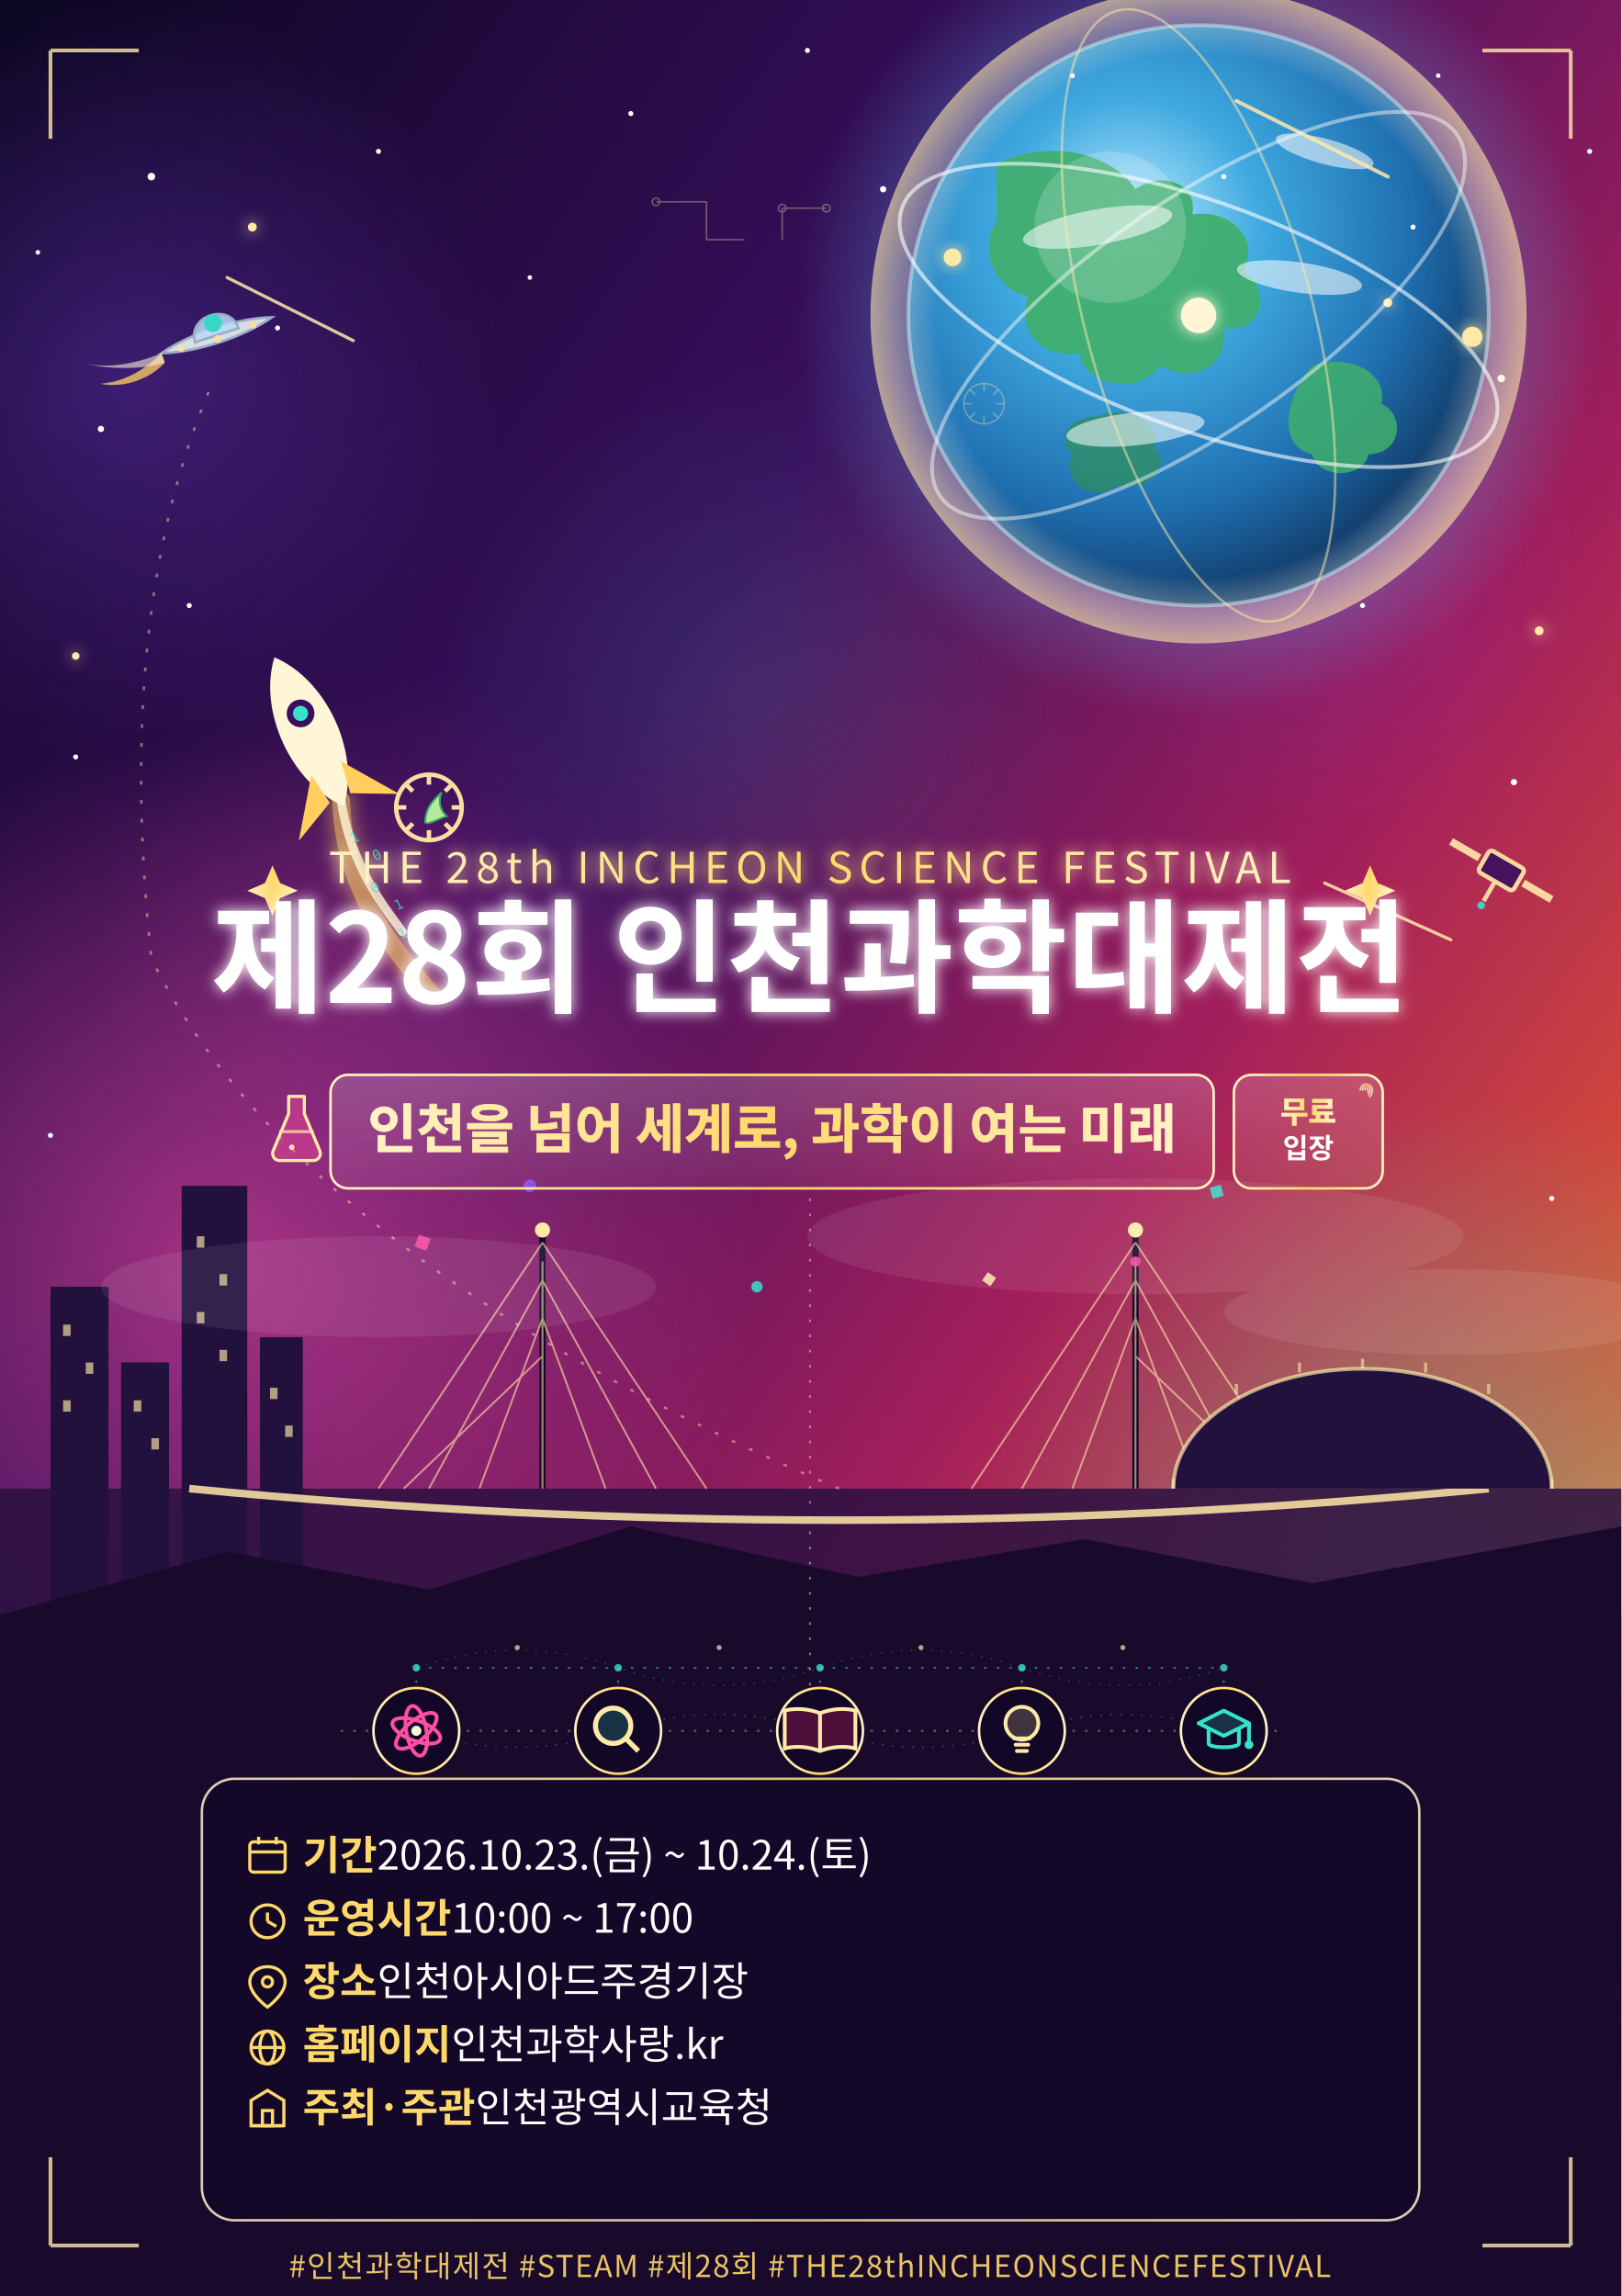
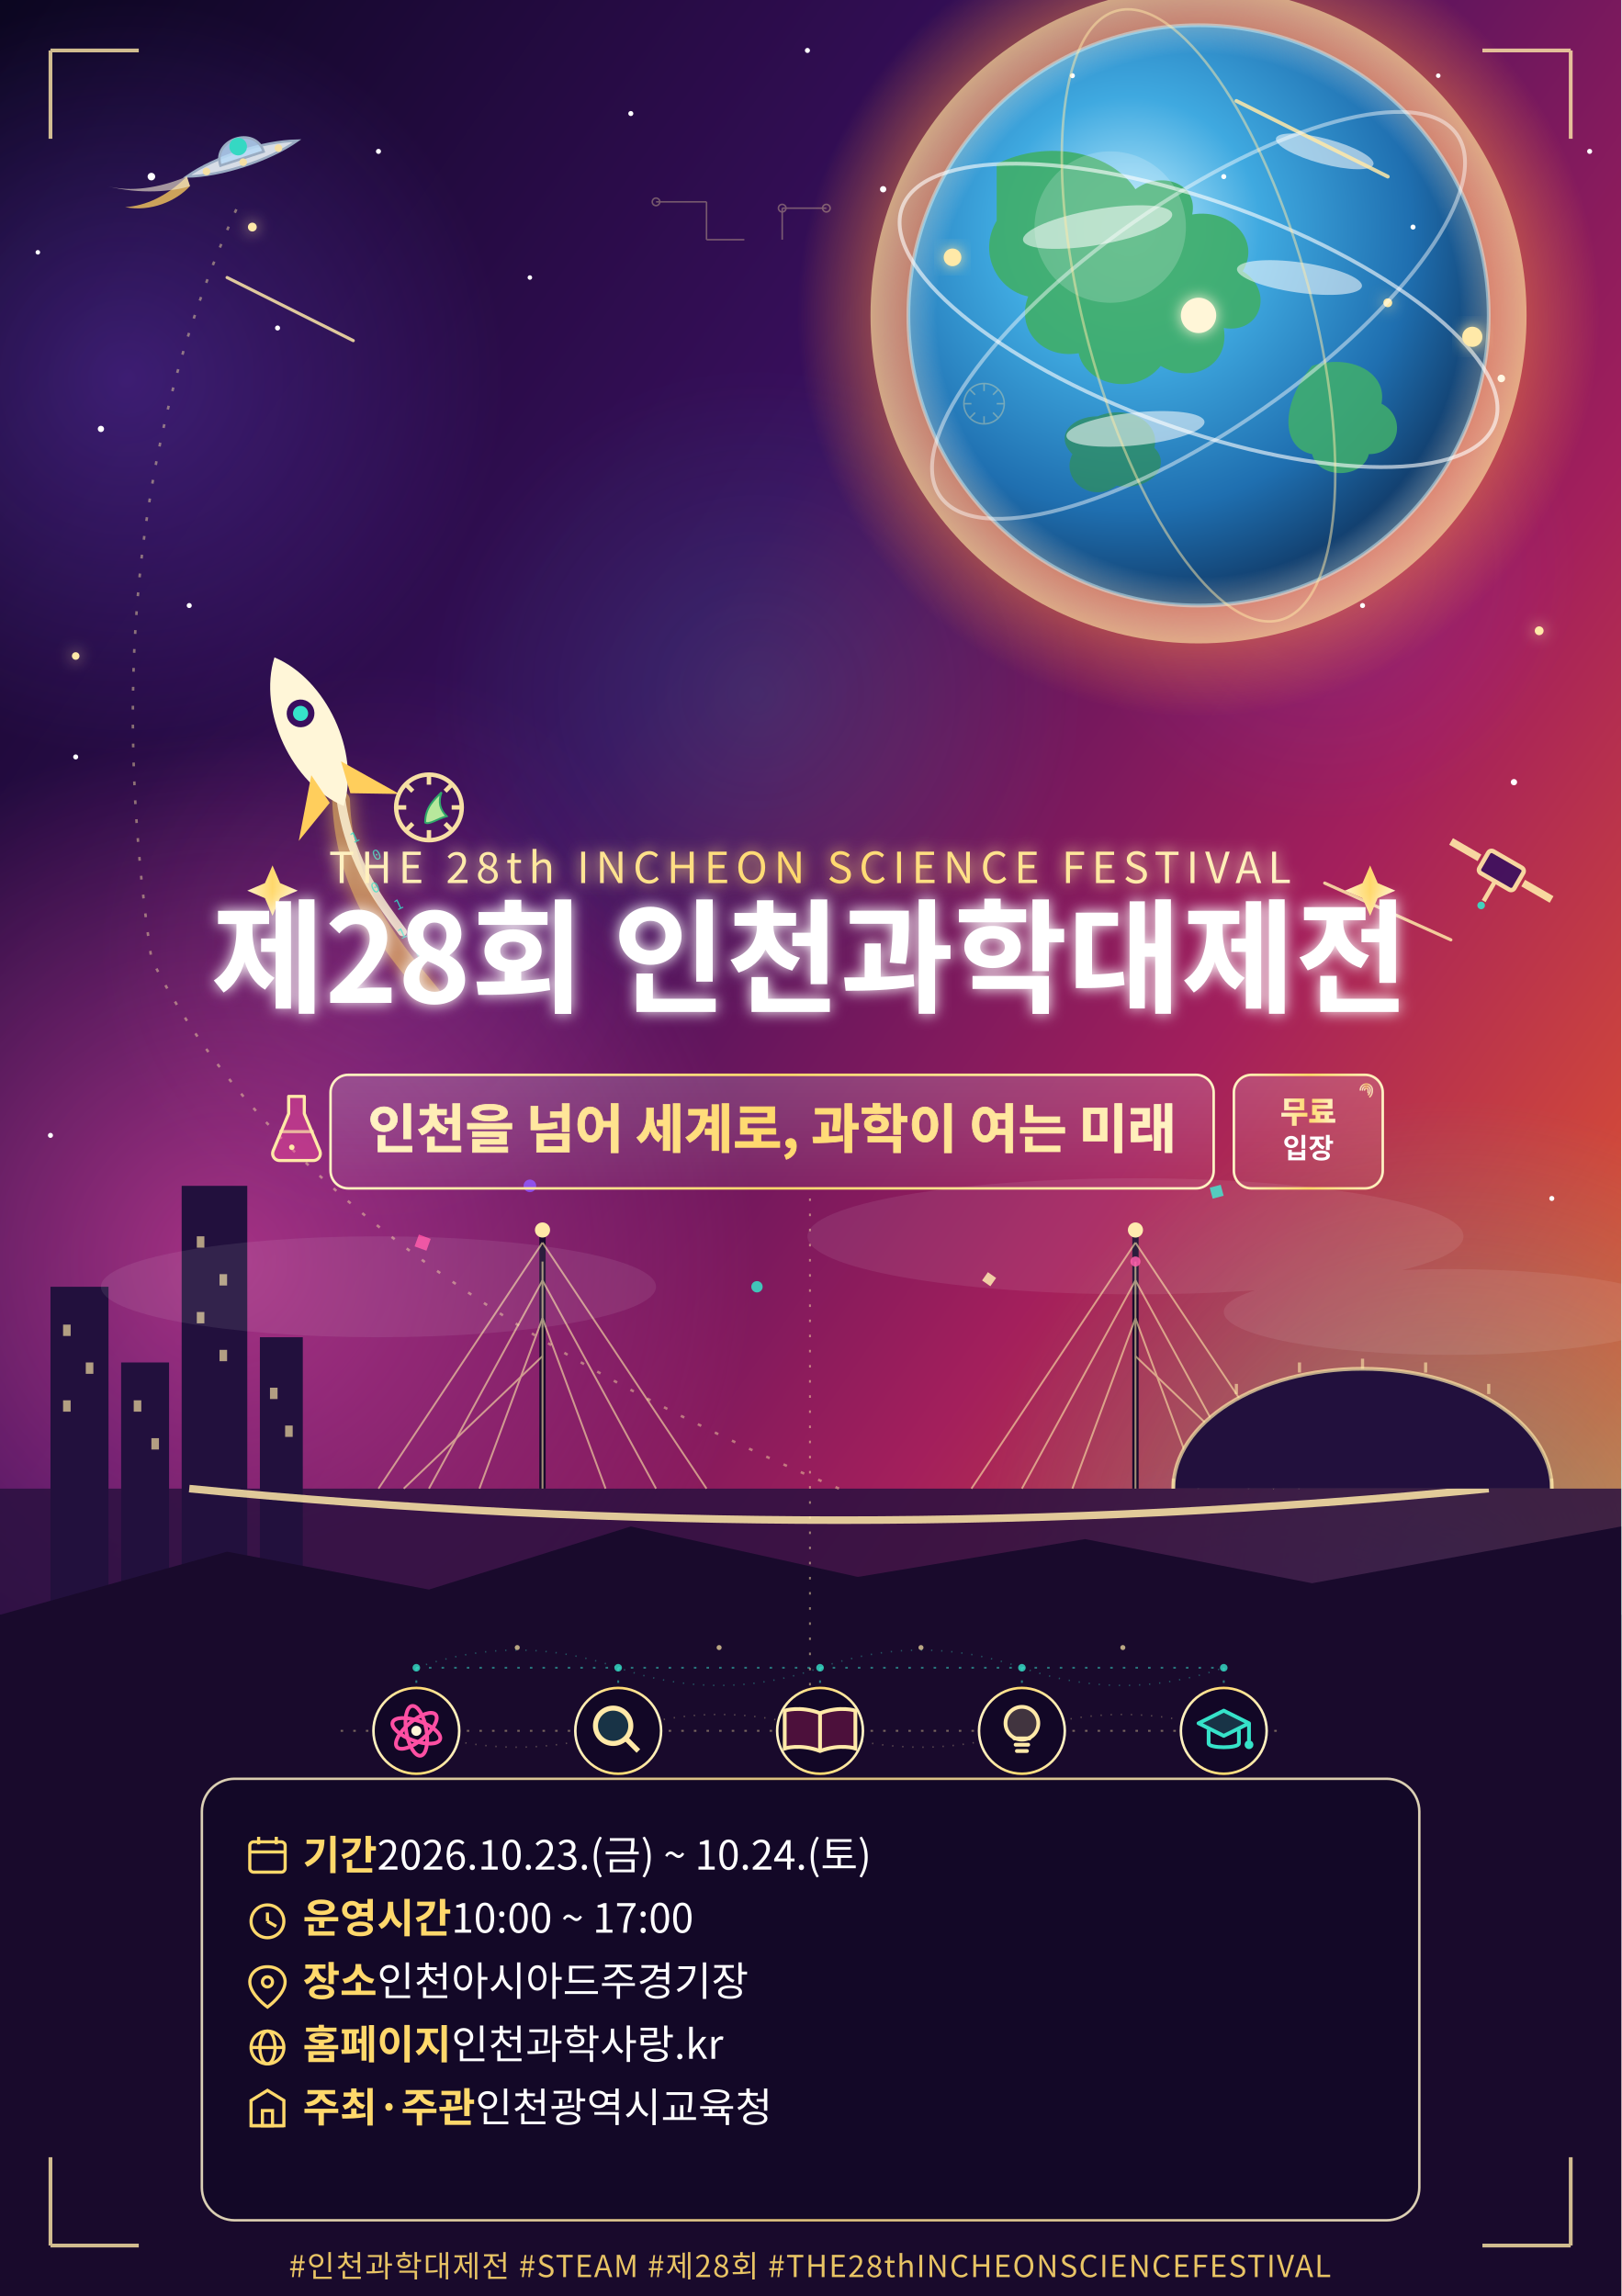
<svg xmlns="http://www.w3.org/2000/svg" width="257mm" height="364mm" viewBox="0 0 1285 1820" font-family="Noto Sans CJK KR, sans-serif">
  <defs>
    <linearGradient id="bg" x1="0%" y1="0%" x2="100%" y2="100%">
      <stop offset="0%" stop-color="#0b0620" />
      <stop offset="35%" stop-color="#3a0f5e" />
      <stop offset="60%" stop-color="#a31f5c" />
      <stop offset="80%" stop-color="#e0552f" />
      <stop offset="100%" stop-color="#ffc24b" />
    </linearGradient>
    <radialGradient id="sun" cx="50%" cy="50%" r="50%">
      <stop offset="0%" stop-color="#fff6d8" />
      <stop offset="45%" stop-color="#ffce5c" stop-opacity="0.95" />
      <stop offset="75%" stop-color="#ff8a3d" stop-opacity="0.55" />
      <stop offset="100%" stop-color="#ff8a3d" stop-opacity="0" />
    </radialGradient>
    <radialGradient id="earthGlow" cx="50%" cy="50%" r="50%">
      <stop offset="0%" stop-color="#bfe9ff" stop-opacity="0.9" />
      <stop offset="60%" stop-color="#5fc4ff" stop-opacity="0.4" />
      <stop offset="100%" stop-color="#5fc4ff" stop-opacity="0" />
    </radialGradient>
    <radialGradient id="earthSphere" cx="38%" cy="35%" r="65%">
      <stop offset="0%" stop-color="#bfeeff" />
      <stop offset="35%" stop-color="#3fa9e0" />
      <stop offset="75%" stop-color="#1f6fb0" />
      <stop offset="100%" stop-color="#123f6e" />
    </radialGradient>
    <clipPath id="earthClip">
      <circle cx="950" cy="250" r="230" />
    </clipPath>
    <radialGradient id="nebulaPink" cx="50%" cy="50%" r="50%">
      <stop offset="0%" stop-color="#ff4fa3" stop-opacity="0.55" />
      <stop offset="100%" stop-color="#ff4fa3" stop-opacity="0" />
    </radialGradient>
    <radialGradient id="nebulaTeal" cx="50%" cy="50%" r="50%">
      <stop offset="0%" stop-color="#36e2c9" stop-opacity="0.4" />
      <stop offset="100%" stop-color="#36e2c9" stop-opacity="0" />
    </radialGradient>
    <radialGradient id="nebulaPurple" cx="50%" cy="50%" r="50%">
      <stop offset="0%" stop-color="#8a4dff" stop-opacity="0.5" />
      <stop offset="100%" stop-color="#8a4dff" stop-opacity="0" />
    </radialGradient>
    <linearGradient id="panel" x1="0%" y1="0%" x2="0%" y2="100%">
      <stop offset="0%" stop-color="#ffffff" stop-opacity="0.18" />
      <stop offset="100%" stop-color="#ffffff" stop-opacity="0.05" />
    </linearGradient>
    <linearGradient id="goldText" x1="0%" y1="0%" x2="100%" y2="0%">
      <stop offset="0%" stop-color="#fff2c4" />
      <stop offset="50%" stop-color="#ffd86b" />
      <stop offset="100%" stop-color="#fff2c4" />
    </linearGradient>
    <radialGradient id="ringGlow" cx="50%" cy="50%" r="50%">
      <stop offset="80%" stop-color="#ffffff" stop-opacity="0" />
      <stop offset="100%" stop-color="#ffe9a8" stop-opacity="0.6" />
    </radialGradient>
    <filter id="glow" x="-50%" y="-50%" width="200%" height="200%">
      <feGaussianBlur stdDeviation="6" result="b" />
      <feMerge>
        <feMergeNode in="b" />
        <feMergeNode in="SourceGraphic" />
      </feMerge>
    </filter>
  </defs>
  <rect x="0" y="0" width="1285" height="1820" fill="url(#bg)" />
  <circle cx="180" cy="1000" r="420" fill="url(#nebulaPink)" />
  <circle cx="1150" cy="1250" r="380" fill="url(#nebulaTeal)" />
  <circle cx="1000" cy="1500" r="350" fill="url(#nebulaPurple)" />
  <circle cx="100" cy="300" r="300" fill="url(#nebulaPurple)" opacity="0.6" />
  <circle cx="600" cy="550" r="260" fill="url(#nebulaTeal)" opacity="0.3" />
  <circle cx="300" cy="750" r="220" fill="url(#nebulaPink)" opacity="0.25" />
  <circle cx="1050" cy="450" r="200" fill="url(#nebulaPurple)" opacity="0.3" />
-   <circle cx="950" cy="250" r="320" fill="url(#earthGlow)" />
+   <circle cx="950" cy="250" r="320" fill="url(#sun)" />
  <circle cx="950" cy="250" r="230" fill="url(#earthSphere)" />
  <g clip-path="url(#earthClip)">
    <path d="M790 130 C830 110 880 120 900 150 C920 135 950 145 945 170 C975 165 1000 190 985 215 C1010 230 1000 265 970 260 C975 290 945 305 920 290 C900 315 860 305 855 280 C825 285 805 260 815 235 C790 230 775 200 790 175 Z" fill="#3fae6b" opacity="0.92" />
    <path d="M1040 290 C1070 280 1100 295 1095 320 C1115 330 1110 360 1085 360 C1080 380 1045 380 1040 360 C1015 355 1015 320 1040 290 Z" fill="#3fae6b" opacity="0.85" />
    <path d="M870 330 C895 320 920 335 915 355 C930 370 910 390 885 385 C865 400 840 380 850 360 C835 345 850 330 870 330 Z" fill="#2f8f57" opacity="0.7" />
    <g fill="#ffffff" opacity="0.55">
      <ellipse cx="870" cy="180" rx="60" ry="14" transform="rotate(-10 870 180)" />
      <ellipse cx="1030" cy="220" rx="50" ry="12" transform="rotate(8 1030 220)" />
      <ellipse cx="900" cy="340" rx="55" ry="13" transform="rotate(-6 900 340)" />
      <ellipse cx="1050" cy="120" rx="40" ry="10" transform="rotate(15 1050 120)" />
    </g>
  </g>
  <circle cx="950" cy="250" r="230" fill="none" stroke="#bfeeff" stroke-width="3" opacity="0.5" />
  <circle cx="880" cy="180" r="60" fill="#ffffff" opacity="0.18" />
  <g fill="#ffffff">
    <circle cx="120" cy="140" r="3" />
    <circle cx="220" cy="260" r="2" />
    <circle cx="80" cy="340" r="2.5" />
    <circle cx="300" cy="120" r="2" />
    <circle cx="1120" cy="180" r="2" />
    <circle cx="1190" cy="300" r="3" />
    <circle cx="60" cy="600" r="2" />
    <circle cx="1200" cy="620" r="2.5" />
    <circle cx="40" cy="900" r="2" />
    <circle cx="1230" cy="950" r="2" />
    <circle cx="500" cy="90" r="2" />
    <circle cx="700" cy="150" r="2.5" />
    <circle cx="850" cy="60" r="2" />
    <circle cx="150" cy="480" r="2" />
    <circle cx="1080" cy="480" r="2" />
    <circle cx="970" cy="140" r="2" />
    <circle cx="420" cy="220" r="1.8" />
    <circle cx="1260" cy="120" r="2" />
    <circle cx="30" cy="200" r="1.8" />
    <circle cx="640" cy="40" r="2" />
    <circle cx="1140" cy="60" r="1.8" />
  </g>
  <g fill="#ffe9a8" filter="url(#glow)">
    <circle cx="200" cy="180" r="3.5" />
    <circle cx="1100" cy="240" r="3.5" />
    <circle cx="60" cy="520" r="3" />
    <circle cx="1220" cy="500" r="3.5" />
  </g>
  <g stroke="#ffe9a8" stroke-width="1.2" opacity="0.35" fill="none">
    <path d="M520 160 h40 M560 160 v30 M560 190 h30 M620 190 v-25 M620 165 h35" />
    <circle cx="520" cy="160" r="3" />
    <circle cx="620" cy="165" r="3" />
    <circle cx="655" cy="165" r="3" />
    <circle cx="780" cy="320" r="16" />
    <path d="M780 304 v6 M780 330 v6 M764 320 h6 M790 320 h6 M768.7 308.7 l4.2 4.2 M787.1 327.1 l4.2 4.2 M768.7 331.3 l4.2 -4.2 M787.1 312.9 l4.2 -4.2" />
  </g>
  <g stroke="#ffe9a8" stroke-linecap="round" opacity="0.85">
    <line x1="980" y1="80" x2="1100" y2="140" stroke-width="3" />
    <line x1="180" y1="220" x2="280" y2="270" stroke-width="2.5" />
    <line x1="1050" y1="700" x2="1150" y2="745" stroke-width="2.5" />
  </g>
  <path d="M0 1180 L1285 1180 L1285 1820 L0 1820 Z" fill="#2a1140" opacity="0.85" />
  <path d="M0 1280 L1285 1280 L1285 1820 L0 1820 Z" fill="#190a2c" />
  <g fill="#22103d">
    <rect x="40" y="1020" width="46" height="260" />
    <rect x="96" y="1080" width="38" height="200" />
    <rect x="144" y="940" width="52" height="340" />
    <rect x="206" y="1060" width="34" height="220" />
  </g>
  <g fill="#ffe9a8" opacity="0.65">
    <rect x="50" y="1050" width="6" height="9" />
    <rect x="68" y="1080" width="6" height="9" />
    <rect x="50" y="1110" width="6" height="9" />
    <rect x="106" y="1110" width="6" height="9" />
    <rect x="120" y="1140" width="6" height="9" />
    <rect x="156" y="980" width="6" height="9" />
    <rect x="174" y="1010" width="6" height="9" />
    <rect x="156" y="1040" width="6" height="9" />
    <rect x="174" y="1070" width="6" height="9" />
    <rect x="214" y="1100" width="6" height="9" />
    <rect x="226" y="1130" width="6" height="9" />
  </g>
  <g stroke="#190a2c" stroke-width="5">
    <line x1="430" y1="1180" x2="430" y2="980" />
    <line x1="900" y1="1180" x2="900" y2="980" />
  </g>
  <circle cx="430" cy="975" r="6" fill="#ffe9a8" />
  <circle cx="900" cy="975" r="6" fill="#ffe9a8" />
  <g stroke="#ffe9a8" stroke-width="1.5" opacity="0.6">
    <line x1="430" y1="985" x2="300" y2="1180" />
    <line x1="430" y1="1015" x2="340" y2="1180" />
    <line x1="430" y1="1045" x2="380" y2="1180" />
    <line x1="430" y1="985" x2="560" y2="1180" />
    <line x1="430" y1="1015" x2="520" y2="1180" />
    <line x1="430" y1="1045" x2="480" y2="1180" />
    <line x1="900" y1="985" x2="770" y2="1180" />
    <line x1="900" y1="1015" x2="810" y2="1180" />
    <line x1="900" y1="1045" x2="850" y2="1180" />
    <line x1="900" y1="985" x2="1030" y2="1180" />
    <line x1="900" y1="1015" x2="990" y2="1180" />
    <line x1="900" y1="1045" x2="950" y2="1180" />
    <line x1="430" y1="1000" x2="430" y2="1180" />
    <line x1="900" y1="1000" x2="900" y2="1180" />
    <line x1="430" y1="1075" x2="320" y2="1180" />
    <line x1="900" y1="1075" x2="1010" y2="1180" />
  </g>
  <path d="M150 1180 Q665 1230 1180 1180" stroke="#ffe9a8" stroke-width="6" fill="none" opacity="0.85" />
  <g transform="translate(1080,1180)">
    <path d="M-150 0 A150 95 0 0 1 150 0 Z" fill="#22103d" />
    <path d="M-150 0 A150 95 0 0 1 150 0" fill="none" stroke="#ffe9a8" stroke-width="3" opacity="0.7" />
    <path d="M-150 0 L-150 -8 M-100 -75 L-100 -83 M-50 -92 L-50 -100 M0 -95 L0 -103 M50 -92 L50 -100 M100 -75 L100 -83 M150 0 L150 -8" stroke="#ffe9a8" stroke-width="2.5" opacity="0.6" />
  </g>
  <path d="M0 1280 L180 1230 L340 1260 L500 1210 L680 1250 L860 1220 L1040 1255 L1285 1210 L1285 1820 L0 1820 Z" fill="#190a2c" />
  <g transform="translate(950,250)">
    <circle r="260" fill="url(#ringGlow)" />
    <ellipse rx="250" ry="90" fill="none" stroke="#ffffff" stroke-width="3" opacity="0.6" transform="rotate(20)" />
    <ellipse rx="250" ry="90" fill="none" stroke="#ffffff" stroke-width="3" opacity="0.45" transform="rotate(-35)" />
    <ellipse rx="250" ry="90" fill="none" stroke="#ffe9a8" stroke-width="2" opacity="0.5" transform="rotate(75)" />
    <circle r="14" fill="#fff6d8" filter="url(#glow)" />
    <circle cx="217" cy="17" r="8" fill="#ffe9a8" filter="url(#glow)" />
    <circle cx="-195" cy="-46" r="7" fill="#ffe9a8" filter="url(#glow)" />
  </g>
-   <path d="M665 1180 Q 240 1000 120 760 Q 90 480 170 300" stroke="#ffe9a8" stroke-width="2" stroke-dasharray="3 12" fill="none" opacity="0.45" />
+   <path d="M665 1180 Q 240 1000 120 760 Q 70 420 190 160" stroke="#ffe9a8" stroke-width="2" stroke-dasharray="3 12" fill="none" opacity="0.45" />
  <g transform="translate(245,580) rotate(-25)">
    <path d="M0 60 C-30 130 -10 190 0 230" stroke="#ffce5c" stroke-width="14" fill="none" opacity="0.6" stroke-linecap="round" filter="url(#glow)" />
    <path d="M0 60 C-15 110 -5 150 0 175" stroke="#fff6d8" stroke-width="7" fill="none" opacity="0.8" stroke-linecap="round" />
    <g fill="#36e2c9" font-size="11" font-family="monospace" opacity="0.8">
      <text x="-6" y="95">1</text>
      <text x="4" y="115">0</text>
      <text x="-8" y="138">0</text>
      <text x="3" y="158">1</text>
      <text x="-4" y="180">1</text>
      <text x="2" y="200">0</text>
    </g>
    <path d="M0 -65 C30 -32 30 32 0 65 C-30 32 -30 -32 0 -65 Z" fill="#fff6d8" />
    <path d="M-13 32 L-44 75 L-9 58 Z" fill="#ffce5c" />
    <path d="M13 32 L44 75 L9 58 Z" fill="#ffce5c" />
    <circle cx="0" cy="-16" r="11" fill="#3a0f5e" />
    <circle cx="0" cy="-16" r="6" fill="#36e2c9" />
  </g>
  <g transform="translate(1190,690) rotate(30)" stroke="#ffe9a8" stroke-width="3.5" fill="none" opacity="0.9">
    <rect x="-16" y="-10" width="32" height="20" rx="3" fill="#3a0f5e" />
    <rect x="-46" y="-3" width="26" height="6" fill="#ffe9a8" stroke="none" />
    <rect x="20" y="-3" width="26" height="6" fill="#ffe9a8" stroke="none" />
    <line x1="0" y1="10" x2="0" y2="28" />
    <circle cx="0" cy="32" r="3" fill="#36e2c9" stroke="none" />
  </g>
-   <g transform="translate(170,260) rotate(-18)" opacity="0.95">
+   <g transform="translate(190,120) rotate(-18)" opacity="0.95">
    <path d="M-46 6 C-20 -2 20 -2 46 6 C20 14 -20 14 -46 6 Z" fill="#dfe7ee" stroke="#9fb3c8" stroke-width="2" />
    <path d="M-18 6 C-18 -16 18 -16 18 6 Z" fill="#bfe3ff" fill-opacity="0.85" stroke="#9fb3c8" stroke-width="2" />
    <circle cx="0" cy="-4" r="7" fill="#36e2c9" />
    <circle cx="-30" cy="7" r="3" fill="#ffe9a8" />
    <circle cx="0" cy="9" r="3" fill="#ffe9a8" />
    <circle cx="30" cy="7" r="3" fill="#ffe9a8" />
    <path d="M-46 6 C-66 16 -84 18 -100 14 C-82 24 -60 22 -46 14 Z" fill="#ffce5c" opacity="0.8" />
    <path d="M-46 6 C-70 8 -92 4 -108 -6 C-86 8 -60 14 -46 14 Z" fill="#fff6d8" opacity="0.6" />
  </g>
  <g transform="translate(340,640)" opacity="0.95">
    <g fill="none" stroke="#ffe9a8" stroke-width="3.5">
      <circle r="26" />
      <path d="M0 -26 v8 M0 18 v8 M-26 0 h8 M18 0 h8 M-18.4 -18.4 l5.6 5.6 M12.8 12.8 l5.6 5.6 M-18.4 18.4 l5.6 -5.6 M12.8 -12.8 l5.6 -5.6" />
    </g>
    <path d="M-3 12 C-3 0 4 -6 10 -12 C7 -4 9 2 14 7 C7 9 0 14 -3 12 Z" fill="#bdf2a0" stroke="#2fae6b" stroke-width="1.5" />
  </g>
  <g transform="translate(235,897) scale(0.62)" stroke="#ffe9a8" stroke-width="4" stroke-linejoin="round">
    <path d="M-10 -45 h20 v22 l20 48 a9 9 0 0 1 -9 12 h-42 a9 9 0 0 1 -9 -12 l20 -48 Z" fill="#ff4fa3" fill-opacity="0.4" />
    <path d="M-22 0 h44" opacity="0.7" />
    <circle cx="-6" cy="20" r="3.5" fill="#ffe9a8" stroke="none" />
  </g>
  <line x1="642" y1="950" x2="642" y2="1372" stroke="#ffe9a8" stroke-width="1.5" stroke-dasharray="2 10" opacity="0.5" />
  <g transform="translate(0,1372)">
    <path d="M330 -50 L490 -50 L650 -50 L810 -50 L970 -50 M330 -50 L330 0 M490 -50 L490 0 M650 -50 L650 0 M810 -50 L810 0 M970 -50 L970 0" stroke="#36e2c9" stroke-width="1.5" stroke-dasharray="2 8" opacity="0.5" fill="none" />
    <path d="M330 -50 Q410 -78 490 -50 Q570 -22 650 -50 Q730 -78 810 -50 Q890 -22 970 -50" stroke="#36e2c9" stroke-width="1.2" stroke-dasharray="1 7" opacity="0.35" fill="none" />
    <path d="M330 0 Q410 26 490 0 Q570 -26 650 0 Q730 26 810 0 Q890 -26 970 0" stroke="#ffe9a8" stroke-width="1.2" stroke-dasharray="1 7" opacity="0.3" fill="none" />
    <circle cx="410" cy="-66" r="2" fill="#ffe9a8" opacity="0.7" />
    <circle cx="570" cy="-66" r="2" fill="#ffe9a8" opacity="0.7" />
    <circle cx="730" cy="-66" r="2" fill="#ffe9a8" opacity="0.7" />
    <circle cx="890" cy="-66" r="2" fill="#ffe9a8" opacity="0.7" />
    <circle cx="330" cy="-50" r="3" fill="#36e2c9" opacity="0.8" />
    <circle cx="490" cy="-50" r="3" fill="#36e2c9" opacity="0.8" />
    <circle cx="650" cy="-50" r="3" fill="#36e2c9" opacity="0.8" />
    <circle cx="810" cy="-50" r="3" fill="#36e2c9" opacity="0.8" />
    <circle cx="970" cy="-50" r="3" fill="#36e2c9" opacity="0.8" />
    <line x1="270" y1="0" x2="1015" y2="0" stroke="#ffe9a8" stroke-width="1.5" stroke-dasharray="2 8" opacity="0.4" />
    <g transform="translate(330,0)">
      <circle r="34" fill="#120726" stroke="url(#goldText)" stroke-width="2" />
      <g stroke="#ff4fa3" stroke-width="3" fill="none">
        <ellipse rx="20" ry="8" transform="rotate(20)" />
        <ellipse rx="20" ry="8" transform="rotate(-40)" />
        <ellipse rx="20" ry="8" transform="rotate(80)" />
        <circle r="4" fill="#fff6d8" stroke="none" />
      </g>
    </g>
    <g transform="translate(490,0)">
      <circle r="34" fill="#120726" stroke="url(#goldText)" stroke-width="2" />
      <g stroke="#ffe9a8" stroke-width="4" fill="none">
        <circle r="14" fill="#36e2c9" fill-opacity="0.2" cx="-4" cy="-4" />
        <line x1="6" y1="6" x2="16" y2="16" />
      </g>
    </g>
    <g transform="translate(650,0)">
      <circle r="34" fill="#120726" stroke="url(#goldText)" stroke-width="2" />
      <g stroke="#ffe9a8" stroke-width="3" fill="none">
        <path d="M0 -14 C-16 -20 -28 -16 -28 -16 V14 C-28 14 -16 10 0 16 C16 10 28 14 28 14 V-16 C28 -16 16 -20 0 -14 Z" fill="#a31f5c" fill-opacity="0.4" />
        <line x1="0" y1="-14" x2="0" y2="16" />
      </g>
    </g>
    <g transform="translate(810,0)">
      <circle r="34" fill="#120726" stroke="url(#goldText)" stroke-width="2" />
      <circle cx="0" cy="-6" r="13" fill="#ffe9a8" fill-opacity="0.2" stroke="#ffe9a8" stroke-width="3" />
      <path d="M-6 6 h12 M-5 11 h10 M-4 16 h8" stroke="#ffe9a8" stroke-width="3" stroke-linecap="round" />
    </g>
    <g transform="translate(970,0)">
      <circle r="34" fill="#120726" stroke="url(#goldText)" stroke-width="2" />
      <g stroke="#36e2c9" stroke-width="3" fill="none" stroke-linejoin="round">
        <path d="M0 -16 L20 -6 L0 4 L-20 -6 Z" fill="#36e2c9" fill-opacity="0.2" />
        <path d="M-12 -1 V10 C-12 14 12 14 12 10 V-1" />
        <line x1="20" y1="-6" x2="20" y2="8" />
        <circle cx="20" cy="11" r="2" fill="#36e2c9" />
      </g>
    </g>
  </g>
  <g opacity="0.85">
    <rect x="330" y="980" width="10" height="10" fill="#ff4fa3" transform="rotate(20 335 985)" />
    <rect x="960" y="940" width="9" height="9" fill="#36e2c9" transform="rotate(-15 965 945)" />
    <rect x="780" y="1010" width="8" height="8" fill="#ffe9a8" transform="rotate(35 784 1014)" />
    <circle cx="420" cy="940" r="5" fill="#8a4dff" />
    <circle cx="900" cy="1000" r="4" fill="#ff4fa3" />
    <circle cx="600" cy="1020" r="4.5" fill="#36e2c9" />
  </g>
  <g fill="#ffffff" opacity="0.08">
    <ellipse cx="300" cy="1020" rx="220" ry="40" />
    <ellipse cx="900" cy="980" rx="260" ry="46" />
    <ellipse cx="1150" cy="1040" rx="180" ry="34" />
  </g>
  <g stroke="#ffe9a8" stroke-width="3" opacity="0.8" fill="none">
    <path d="M40 40 h70 M40 40 v70" />
    <path d="M1245 40 h-70 M1245 40 v70" />
    <path d="M40 1780 h70 M40 1780 v-70" />
    <path d="M1245 1780 h-70 M1245 1780 v-70" />
  </g>
  <g fill="url(#goldText)">
    <path d="M210 700 l6 -14 l6 14 l14 6 l-14 6 l-6 14 l-6 -14 l-14 -6 Z" />
    <path d="M1080 700 l6 -14 l6 14 l14 6 l-14 6 l-6 14 l-6 -14 l-14 -6 Z" />
  </g>
  <text x="642" y="700" text-anchor="middle" fill="url(#goldText)" font-size="34" letter-spacing="5" filter="url(#glow)">THE 28th INCHEON SCIENCE FESTIVAL</text>
  <text x="642" y="795" text-anchor="middle" fill="#ffffff" font-size="98" font-weight="700" filter="url(#glow)">제28회 인천과학대제전</text>
  <rect x="262" y="852" width="700" height="90" rx="14" fill="url(#panel)" stroke="url(#goldText)" stroke-width="2" />
  <text x="612" y="910" text-anchor="middle" fill="url(#goldText)" font-size="42" font-weight="700" stroke="url(#goldText)" stroke-width="0.6">인천을 넘어 세계로, 과학이 여는 미래</text>
  <rect x="978" y="852" width="118" height="90" rx="14" fill="url(#panel)" stroke="url(#goldText)" stroke-width="2" />
  <text x="1037" y="890" text-anchor="middle" fill="url(#goldText)" font-size="24" font-weight="700" stroke="url(#goldText)" stroke-width="0.5">무료</text>
  <text x="1037" y="918" text-anchor="middle" fill="#ffffff" font-size="22" font-weight="700">입장</text>
  <g transform="translate(1083,862) scale(0.34)" stroke="url(#goldText)" stroke-width="3.5" fill="none" opacity="0.85" stroke-linecap="round">
    <path d="M-14 6 a14 14 0 0 1 28 0 a14 18 0 0 1 -6 16" />
    <path d="M-9 6 a9 9 0 0 1 18 0 a9 13 0 0 1 -4 11" />
    <path d="M-4 6 a4 4 0 0 1 8 0 v6" />
  </g>
  <rect x="160" y="1410" width="965" height="350" rx="26" fill="#120726" opacity="0.8" stroke="url(#goldText)" stroke-width="2" />
  <rect x="160" y="1410" width="965" height="350" rx="26" fill="none" stroke="#ffffff" stroke-width="1" opacity="0.25" />
  <g stroke="#ffd86b" stroke-width="2.5" fill="none">
    <g transform="translate(212,1473)">
      <rect x="-14" y="-13" width="28" height="24" rx="3" />
      <line x1="-14" y1="-5" x2="14" y2="-5" />
      <line x1="-7" y1="-17" x2="-7" y2="-11" />
      <line x1="7" y1="-17" x2="7" y2="-11" />
    </g>
    <g transform="translate(212,1523)">
      <circle r="13" />
      <line x1="0" y1="-7" x2="0" y2="0" />
      <line x1="0" y1="0" x2="7" y2="4" />
    </g>
    <g transform="translate(212,1573)">
      <path d="M0 -14 C9 -14 14 -8 14 -2 C14 8 0 18 0 18 C0 18 -14 8 -14 -2 C-14 -8 -9 -14 0 -14 Z" />
      <circle cx="0" cy="-2" r="4" />
    </g>
    <g transform="translate(212,1623)">
      <circle r="13" />
      <ellipse rx="6" ry="13" />
      <line x1="-13" y1="0" x2="13" y2="0" />
    </g>
    <g transform="translate(212,1673)">
      <path d="M-13 12 V-8 L0 -16 L13 -8 V12 Z" />
      <line x1="-13" y1="12" x2="13" y2="12" />
      <rect x="-4" y="0" width="8" height="12" />
    </g>
  </g>
  <g fill="#ffffff" font-size="32">
    <text x="240" y="1482">
      <tspan fill="#ffd86b" font-weight="700">기간 </tspan>2026.10.23.(금) ~ 10.24.(토)</text>
    <text x="240" y="1532">
      <tspan fill="#ffd86b" font-weight="700">운영시간 </tspan>10:00 ~ 17:00</text>
    <text x="240" y="1582">
      <tspan fill="#ffd86b" font-weight="700">장소 </tspan>인천아시아드주경기장</text>
    <text x="240" y="1632">
      <tspan fill="#ffd86b" font-weight="700">홈페이지 </tspan>인천과학사랑.kr</text>
    <text x="240" y="1682">
      <tspan fill="#ffd86b" font-weight="700">주최·주관 </tspan>인천광역시교육청</text>
  </g>
  <text x="642" y="1805" text-anchor="middle" fill="#ffd86b" font-size="24" opacity="0.9" letter-spacing="1">#인천과학대제전 #STEAM #제28회 #THE28thINCHEONSCIENCEFESTIVAL</text>
</svg>
